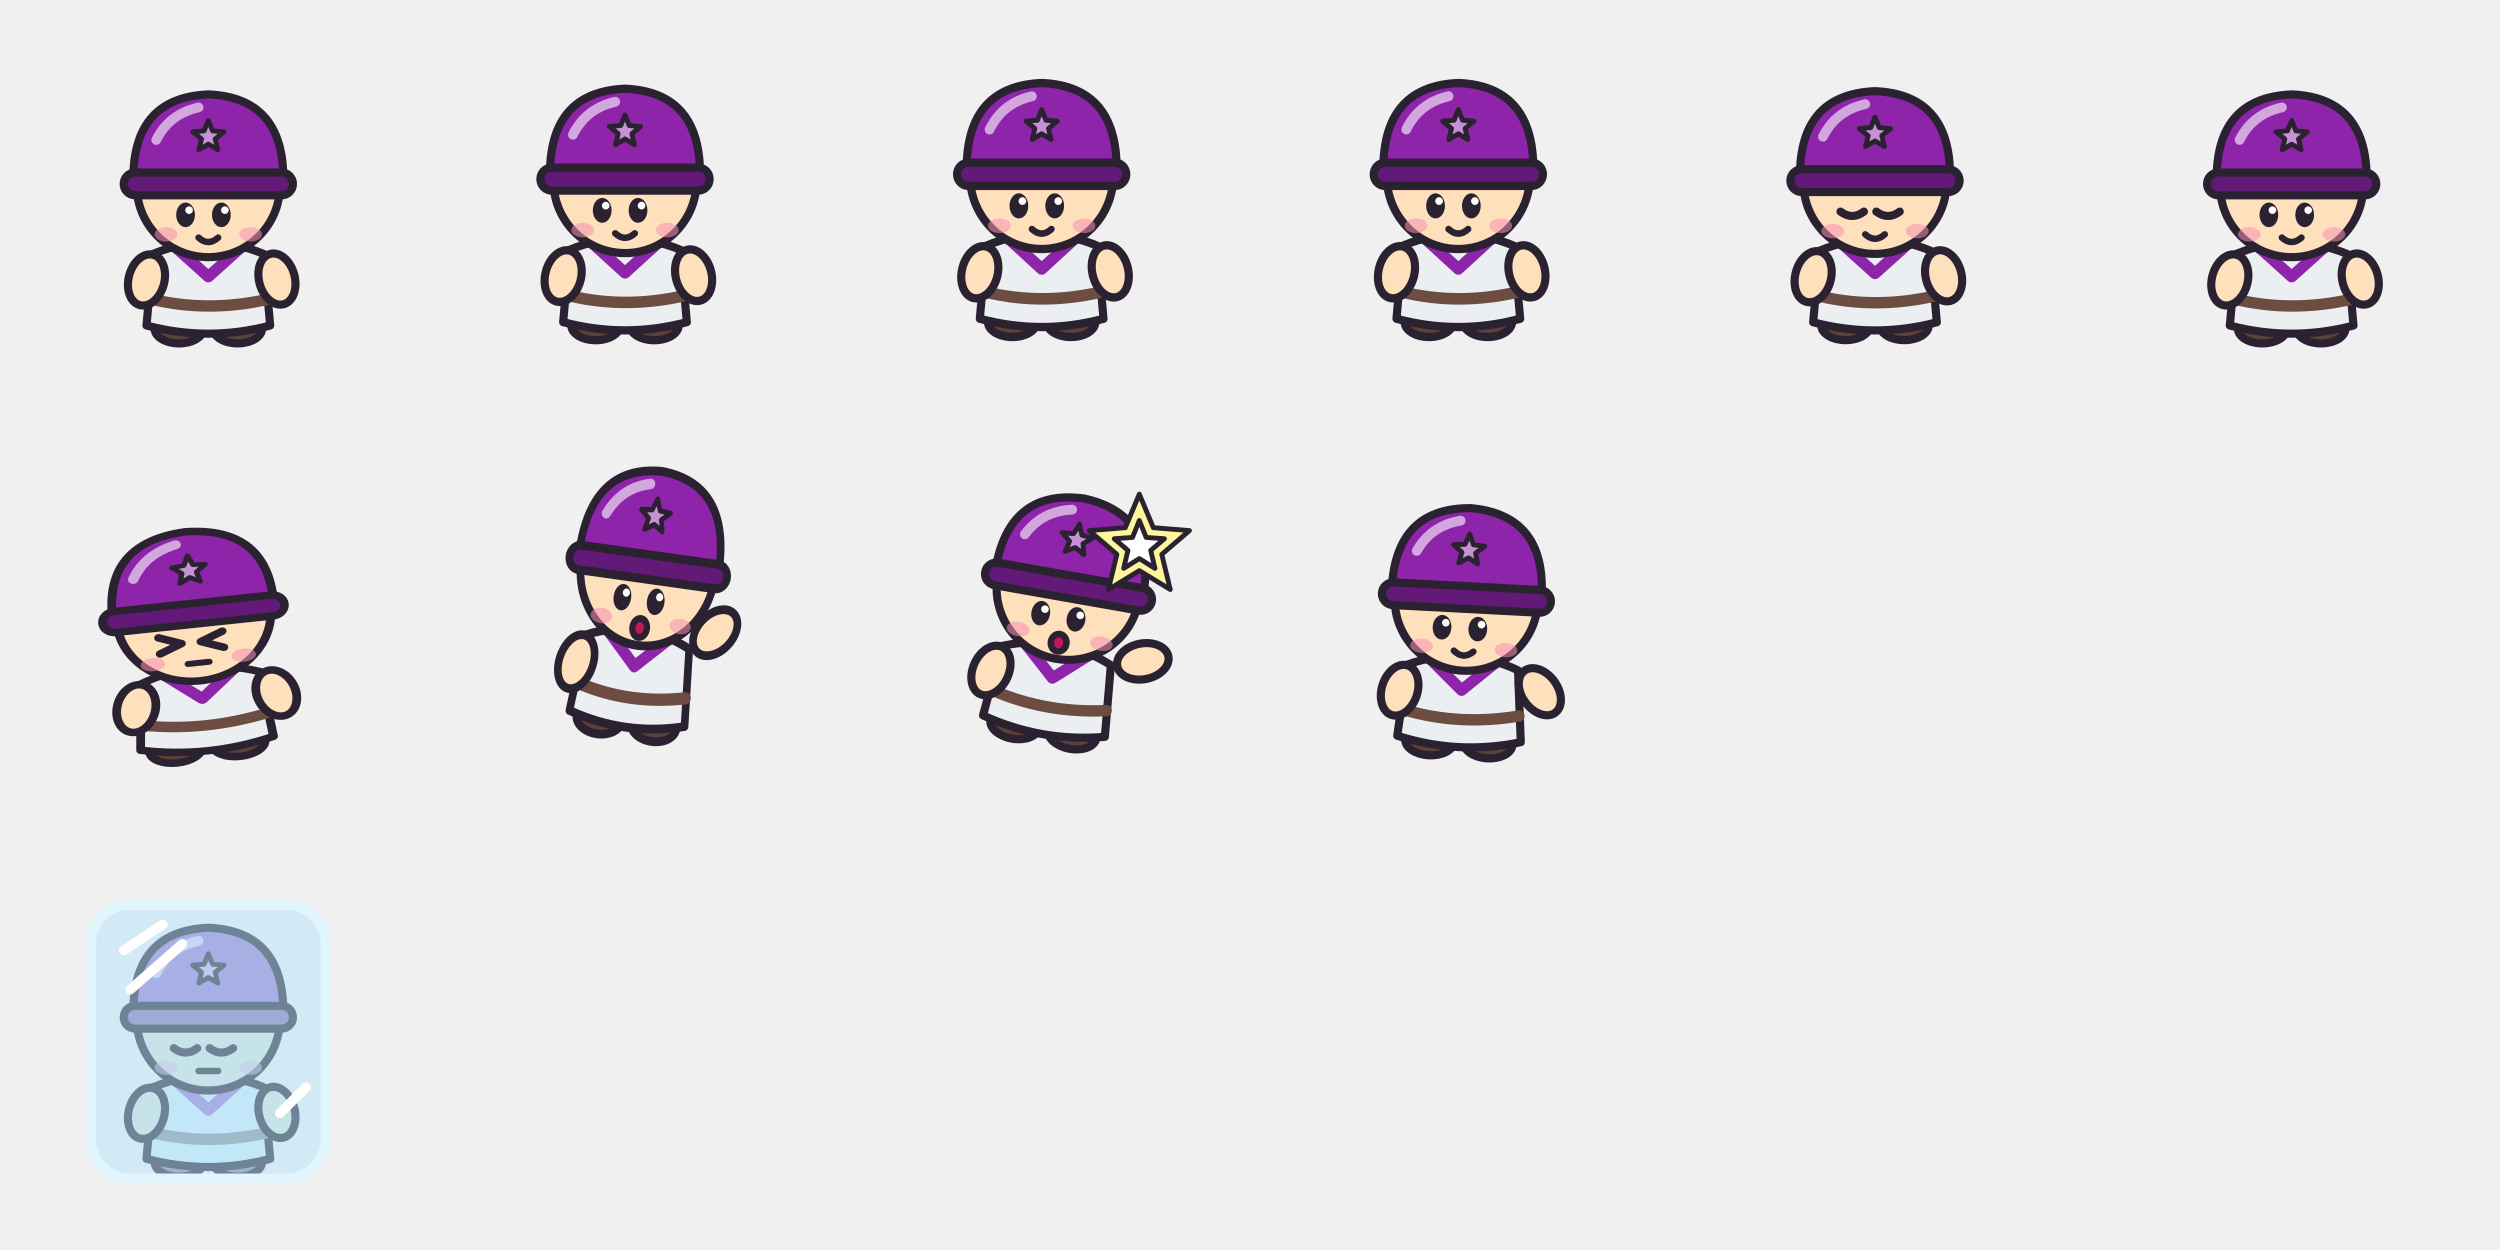
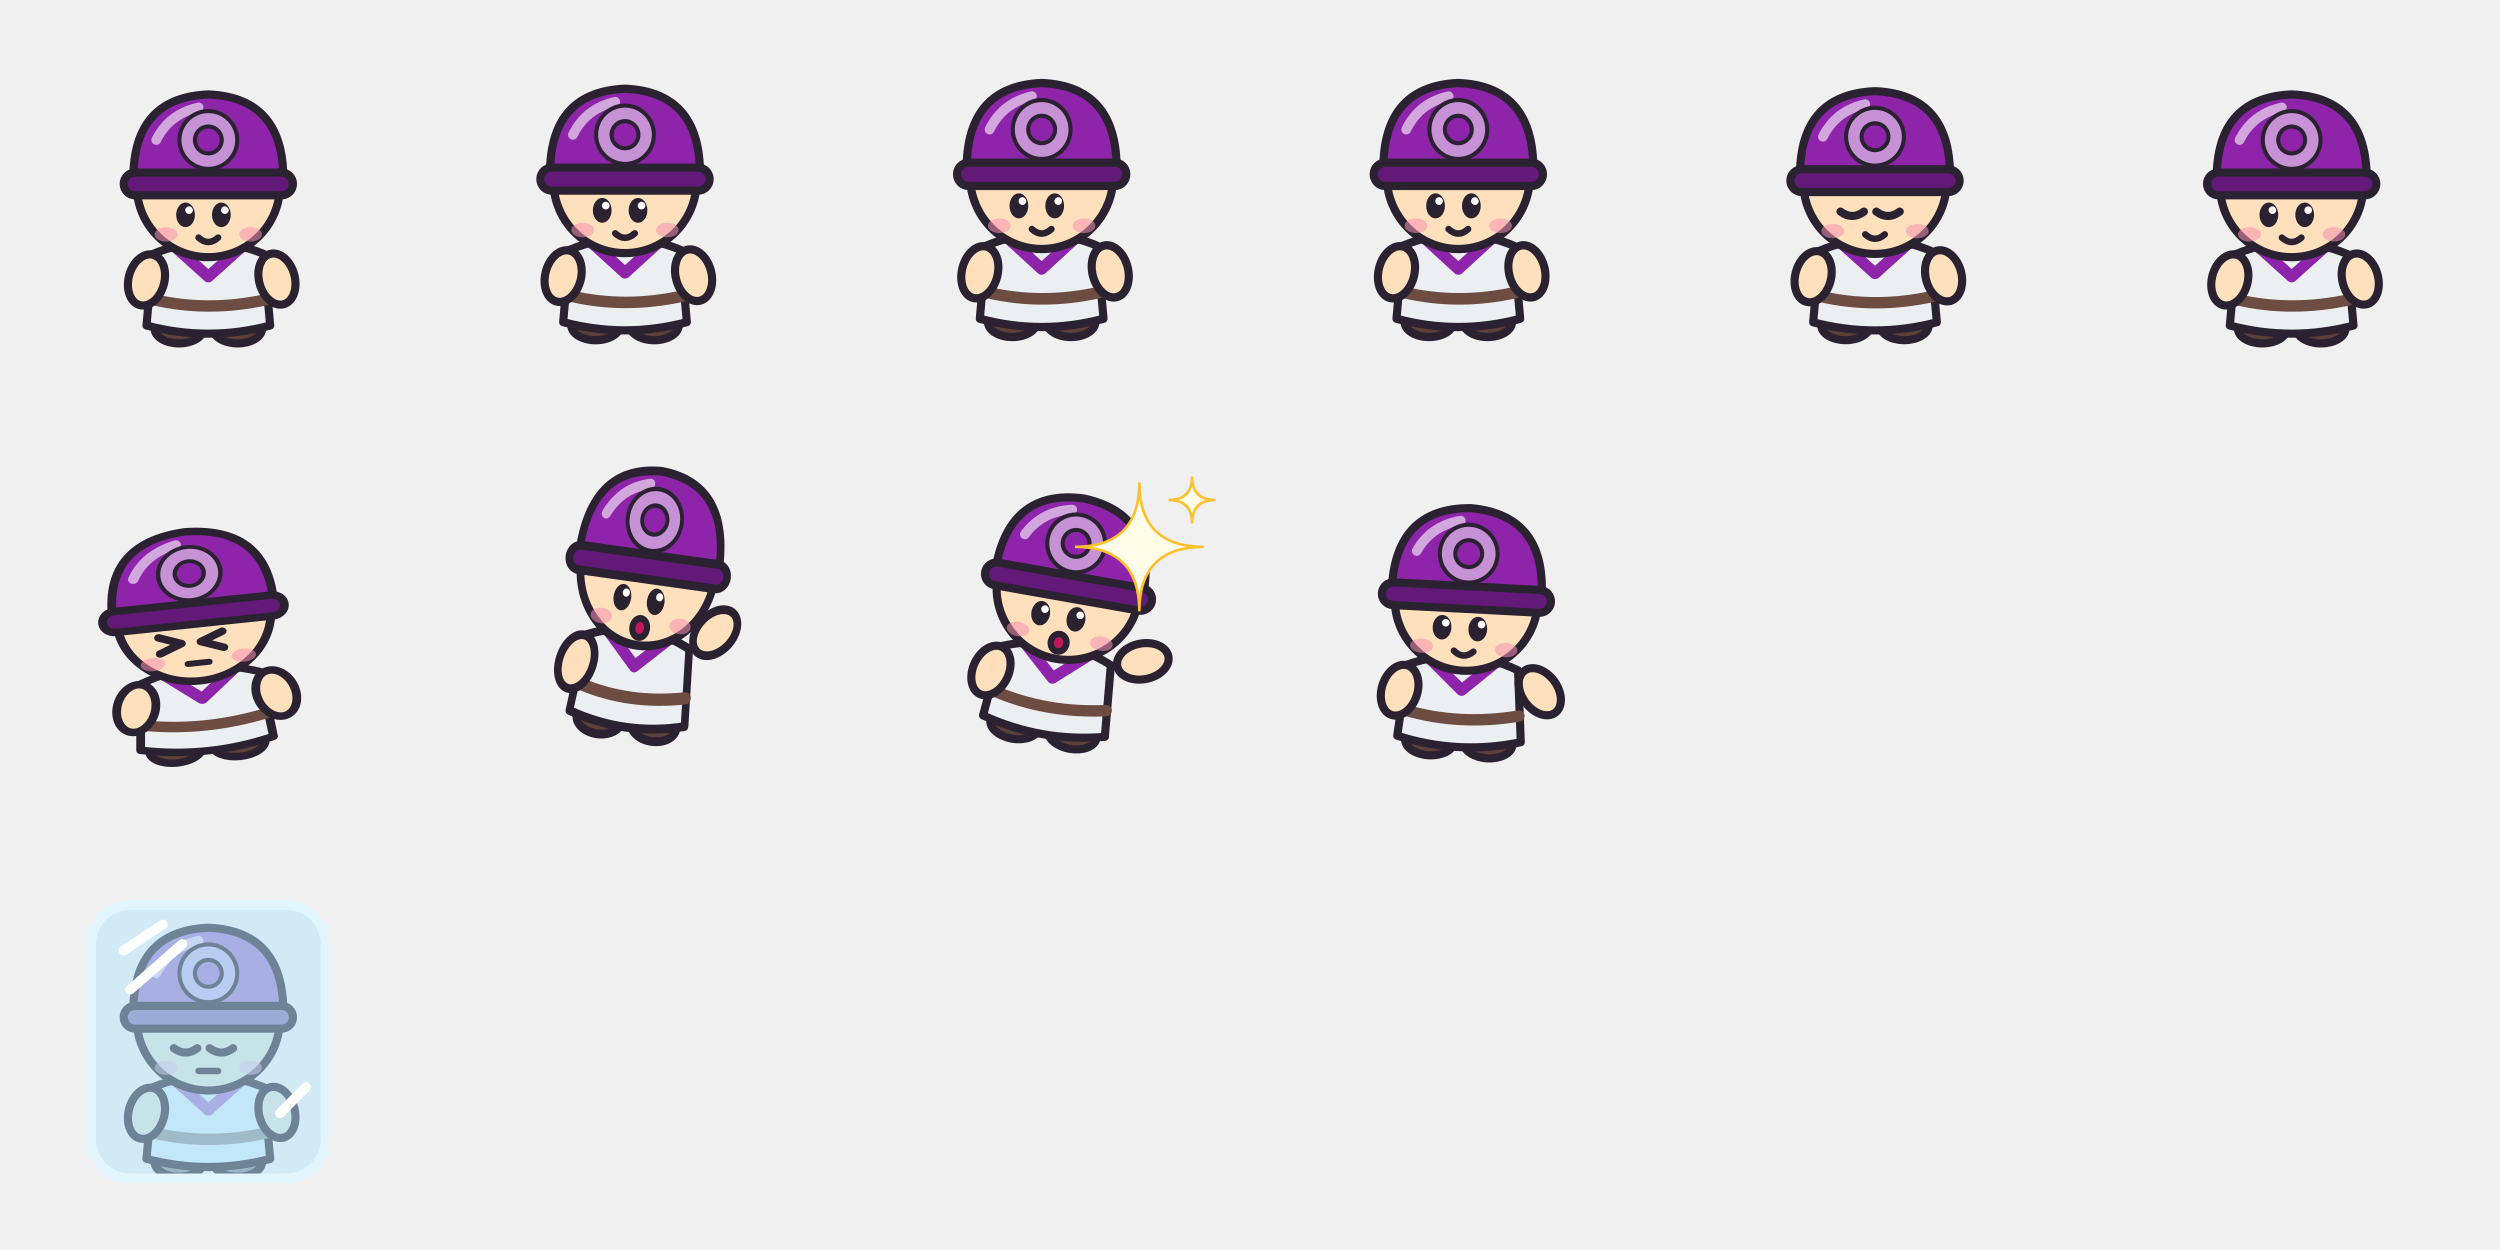
<svg xmlns="http://www.w3.org/2000/svg" width="768" height="384" viewBox="0 0 768 384">
  <g transform="translate(16 16)">
    <g transform="translate(48 88) rotate(0) scale(1 1) translate(-48 -88)">
      <ellipse cx="39" cy="85" rx="7.5" ry="4.5" fill="#5d4037" stroke="#2a2230" stroke-width="2.5" />
      <ellipse cx="57" cy="85" rx="7.5" ry="4.5" fill="#5d4037" stroke="#2a2230" stroke-width="2.5" />
      <path d="M31,62 Q48,55 65,62 L67,84 Q48,89 29,84 Z" fill="#eceff1" stroke="#2a2230" stroke-width="2.5" stroke-linejoin="round" stroke-linecap="round" />
      <path d="M31,76 Q48,80 66,76" fill="none" stroke="#6d4c41" stroke-width="3.5" stroke-linejoin="round" stroke-linecap="round" />
      <path d="M38,60 L48,69 L58,60" fill="none" stroke="#8e24aa" stroke-width="3.5" stroke-linejoin="round" stroke-linecap="round" />
      <ellipse cx="29" cy="70" rx="5.5" ry="8" fill="#ffe0bd" stroke="#2a2230" stroke-width="2.5" transform="rotate(15 29 70)" />
      <ellipse cx="67" cy="70" rx="5.5" ry="8" fill="#ffe0bd" stroke="#2a2230" stroke-width="2.5" transform="rotate(-15 67 62)" />
      <circle cx="48" cy="41" r="22" fill="#ffe0bd" stroke="#2a2230" stroke-width="2.5" />
      <path d="M25,41 Q24,14 48,13 Q72,14 71,41 Z" fill="#8e24aa" stroke="#2a2230" stroke-width="2.5" stroke-linejoin="round" stroke-linecap="round" />
      <rect x="22" y="37" width="52" height="7" rx="3.5" fill="#631977" stroke="#2a2230" stroke-width="2.5" />
      <path d="M32,27 Q36,19 45,17" fill="none" stroke="#ffffff" stroke-width="3" stroke-linejoin="round" stroke-linecap="round" opacity="0.6" />
-       <polygon points="48.0,21.0 49.3,24.2 52.8,24.5 50.1,26.7 50.9,30.0 48.0,28.3 45.1,30.0 45.9,26.7 43.2,24.5 46.7,24.2" fill="#c792d5" stroke="#2a2230" stroke-width="1.5" stroke-linejoin="round" />
+       <circle cx="48" cy="27" r="6.5" fill="none" stroke="#2a2230" stroke-width="6" />
+       <circle cx="48" cy="27" r="6.5" fill="none" stroke="#c792d5" stroke-width="3.5" />
      <ellipse cx="41" cy="50" rx="2.88" ry="3.78" fill="#2a2230" stroke="#2a2230" stroke-width="0" />
      <circle cx="42.08" cy="48.56" r="1.17" fill="#fff" stroke="#2a2230" stroke-width="0" />
      <ellipse cx="52" cy="50" rx="2.88" ry="3.78" fill="#2a2230" stroke="#2a2230" stroke-width="0" />
      <circle cx="53.08" cy="48.56" r="1.17" fill="#fff" stroke="#2a2230" stroke-width="0" />
      <ellipse cx="35" cy="56" rx="3.5" ry="2.2" fill="#f48fb1" stroke="#2a2230" stroke-width="0" opacity="0.55" />
      <ellipse cx="61" cy="56" rx="3.5" ry="2.2" fill="#f48fb1" stroke="#2a2230" stroke-width="0" opacity="0.55" />
      <path d="M45,57 Q48,59.7 51,57" fill="none" stroke="#2a2230" stroke-width="2" stroke-linejoin="round" stroke-linecap="round" />
    </g>
  </g>
  <g transform="translate(144 16)">
    <g transform="translate(48 87) rotate(0) scale(1 1.01) translate(-48 -88)">
      <ellipse cx="39" cy="85" rx="7.5" ry="4.5" fill="#5d4037" stroke="#2a2230" stroke-width="2.5" />
      <ellipse cx="57" cy="85" rx="7.5" ry="4.5" fill="#5d4037" stroke="#2a2230" stroke-width="2.5" />
      <path d="M31,62 Q48,55 65,62 L67,84 Q48,89 29,84 Z" fill="#eceff1" stroke="#2a2230" stroke-width="2.5" stroke-linejoin="round" stroke-linecap="round" />
      <path d="M31,76 Q48,80 66,76" fill="none" stroke="#6d4c41" stroke-width="3.5" stroke-linejoin="round" stroke-linecap="round" />
      <path d="M38,60 L48,69 L58,60" fill="none" stroke="#8e24aa" stroke-width="3.5" stroke-linejoin="round" stroke-linecap="round" />
      <ellipse cx="29" cy="70" rx="5.5" ry="8" fill="#ffe0bd" stroke="#2a2230" stroke-width="2.5" transform="rotate(15 29 70)" />
      <ellipse cx="67" cy="70" rx="5.5" ry="8" fill="#ffe0bd" stroke="#2a2230" stroke-width="2.5" transform="rotate(-15 67 62)" />
      <circle cx="48" cy="41" r="22" fill="#ffe0bd" stroke="#2a2230" stroke-width="2.5" />
      <path d="M25,41 Q24,14 48,13 Q72,14 71,41 Z" fill="#8e24aa" stroke="#2a2230" stroke-width="2.5" stroke-linejoin="round" stroke-linecap="round" />
      <rect x="22" y="37" width="52" height="7" rx="3.5" fill="#631977" stroke="#2a2230" stroke-width="2.5" />
      <path d="M32,27 Q36,19 45,17" fill="none" stroke="#ffffff" stroke-width="3" stroke-linejoin="round" stroke-linecap="round" opacity="0.6" />
-       <polygon points="48.0,21.0 49.3,24.2 52.8,24.5 50.1,26.7 50.9,30.0 48.0,28.3 45.1,30.0 45.9,26.7 43.2,24.5 46.7,24.2" fill="#c792d5" stroke="#2a2230" stroke-width="1.5" stroke-linejoin="round" />
+       <circle cx="48" cy="27" r="6.5" fill="none" stroke="#2a2230" stroke-width="6" />
+       <circle cx="48" cy="27" r="6.5" fill="none" stroke="#c792d5" stroke-width="3.5" />
      <ellipse cx="41" cy="50" rx="2.88" ry="3.78" fill="#2a2230" stroke="#2a2230" stroke-width="0" />
      <circle cx="42.08" cy="48.56" r="1.17" fill="#fff" stroke="#2a2230" stroke-width="0" />
      <ellipse cx="52" cy="50" rx="2.88" ry="3.78" fill="#2a2230" stroke="#2a2230" stroke-width="0" />
      <circle cx="53.08" cy="48.56" r="1.17" fill="#fff" stroke="#2a2230" stroke-width="0" />
      <ellipse cx="35" cy="56" rx="3.5" ry="2.2" fill="#f48fb1" stroke="#2a2230" stroke-width="0" opacity="0.55" />
      <ellipse cx="61" cy="56" rx="3.5" ry="2.2" fill="#f48fb1" stroke="#2a2230" stroke-width="0" opacity="0.55" />
      <path d="M45,57 Q48,59.7 51,57" fill="none" stroke="#2a2230" stroke-width="2" stroke-linejoin="round" stroke-linecap="round" />
    </g>
  </g>
  <g transform="translate(272 16)">
    <g transform="translate(48 86) rotate(0) scale(1 1.02) translate(-48 -88)">
      <ellipse cx="39" cy="85" rx="7.5" ry="4.5" fill="#5d4037" stroke="#2a2230" stroke-width="2.5" />
      <ellipse cx="57" cy="85" rx="7.5" ry="4.5" fill="#5d4037" stroke="#2a2230" stroke-width="2.5" />
      <path d="M31,62 Q48,55 65,62 L67,84 Q48,89 29,84 Z" fill="#eceff1" stroke="#2a2230" stroke-width="2.5" stroke-linejoin="round" stroke-linecap="round" />
      <path d="M31,76 Q48,80 66,76" fill="none" stroke="#6d4c41" stroke-width="3.5" stroke-linejoin="round" stroke-linecap="round" />
      <path d="M38,60 L48,69 L58,60" fill="none" stroke="#8e24aa" stroke-width="3.5" stroke-linejoin="round" stroke-linecap="round" />
      <ellipse cx="29" cy="70" rx="5.5" ry="8" fill="#ffe0bd" stroke="#2a2230" stroke-width="2.5" transform="rotate(15 29 70)" />
      <ellipse cx="67" cy="70" rx="5.5" ry="8" fill="#ffe0bd" stroke="#2a2230" stroke-width="2.5" transform="rotate(-15 67 62)" />
      <circle cx="48" cy="41" r="22" fill="#ffe0bd" stroke="#2a2230" stroke-width="2.5" />
      <path d="M25,41 Q24,14 48,13 Q72,14 71,41 Z" fill="#8e24aa" stroke="#2a2230" stroke-width="2.5" stroke-linejoin="round" stroke-linecap="round" />
      <rect x="22" y="37" width="52" height="7" rx="3.5" fill="#631977" stroke="#2a2230" stroke-width="2.5" />
      <path d="M32,27 Q36,19 45,17" fill="none" stroke="#ffffff" stroke-width="3" stroke-linejoin="round" stroke-linecap="round" opacity="0.6" />
-       <polygon points="48.0,21.0 49.3,24.2 52.8,24.5 50.1,26.7 50.9,30.0 48.0,28.3 45.1,30.0 45.9,26.7 43.2,24.5 46.7,24.2" fill="#c792d5" stroke="#2a2230" stroke-width="1.5" stroke-linejoin="round" />
+       <circle cx="48" cy="27" r="6.5" fill="none" stroke="#2a2230" stroke-width="6" />
+       <circle cx="48" cy="27" r="6.5" fill="none" stroke="#c792d5" stroke-width="3.5" />
      <ellipse cx="41" cy="50" rx="2.88" ry="3.78" fill="#2a2230" stroke="#2a2230" stroke-width="0" />
      <circle cx="42.08" cy="48.56" r="1.17" fill="#fff" stroke="#2a2230" stroke-width="0" />
      <ellipse cx="52" cy="50" rx="2.88" ry="3.78" fill="#2a2230" stroke="#2a2230" stroke-width="0" />
      <circle cx="53.08" cy="48.56" r="1.17" fill="#fff" stroke="#2a2230" stroke-width="0" />
      <ellipse cx="35" cy="56" rx="3.5" ry="2.2" fill="#f48fb1" stroke="#2a2230" stroke-width="0" opacity="0.55" />
      <ellipse cx="61" cy="56" rx="3.5" ry="2.2" fill="#f48fb1" stroke="#2a2230" stroke-width="0" opacity="0.55" />
      <path d="M45,57 Q48,59.7 51,57" fill="none" stroke="#2a2230" stroke-width="2" stroke-linejoin="round" stroke-linecap="round" />
    </g>
  </g>
  <g transform="translate(400 16)">
    <g transform="translate(48 86) rotate(0) scale(1 1.02) translate(-48 -88)">
      <ellipse cx="39" cy="85" rx="7.5" ry="4.5" fill="#5d4037" stroke="#2a2230" stroke-width="2.5" />
      <ellipse cx="57" cy="85" rx="7.5" ry="4.5" fill="#5d4037" stroke="#2a2230" stroke-width="2.5" />
      <path d="M31,62 Q48,55 65,62 L67,84 Q48,89 29,84 Z" fill="#eceff1" stroke="#2a2230" stroke-width="2.5" stroke-linejoin="round" stroke-linecap="round" />
      <path d="M31,76 Q48,80 66,76" fill="none" stroke="#6d4c41" stroke-width="3.5" stroke-linejoin="round" stroke-linecap="round" />
      <path d="M38,60 L48,69 L58,60" fill="none" stroke="#8e24aa" stroke-width="3.5" stroke-linejoin="round" stroke-linecap="round" />
      <ellipse cx="29" cy="70" rx="5.5" ry="8" fill="#ffe0bd" stroke="#2a2230" stroke-width="2.5" transform="rotate(15 29 70)" />
      <ellipse cx="67" cy="70" rx="5.5" ry="8" fill="#ffe0bd" stroke="#2a2230" stroke-width="2.5" transform="rotate(-15 67 62)" />
      <circle cx="48" cy="41" r="22" fill="#ffe0bd" stroke="#2a2230" stroke-width="2.5" />
      <path d="M25,41 Q24,14 48,13 Q72,14 71,41 Z" fill="#8e24aa" stroke="#2a2230" stroke-width="2.5" stroke-linejoin="round" stroke-linecap="round" />
      <rect x="22" y="37" width="52" height="7" rx="3.5" fill="#631977" stroke="#2a2230" stroke-width="2.5" />
      <path d="M32,27 Q36,19 45,17" fill="none" stroke="#ffffff" stroke-width="3" stroke-linejoin="round" stroke-linecap="round" opacity="0.6" />
-       <polygon points="48.0,21.0 49.3,24.2 52.8,24.5 50.1,26.7 50.9,30.0 48.0,28.3 45.1,30.0 45.9,26.7 43.2,24.5 46.7,24.2" fill="#c792d5" stroke="#2a2230" stroke-width="1.5" stroke-linejoin="round" />
+       <circle cx="48" cy="27" r="6.5" fill="none" stroke="#2a2230" stroke-width="6" />
+       <circle cx="48" cy="27" r="6.5" fill="none" stroke="#c792d5" stroke-width="3.5" />
      <ellipse cx="41" cy="50" rx="2.88" ry="3.78" fill="#2a2230" stroke="#2a2230" stroke-width="0" />
      <circle cx="42.08" cy="48.56" r="1.17" fill="#fff" stroke="#2a2230" stroke-width="0" />
      <ellipse cx="52" cy="50" rx="2.88" ry="3.78" fill="#2a2230" stroke="#2a2230" stroke-width="0" />
      <circle cx="53.08" cy="48.56" r="1.17" fill="#fff" stroke="#2a2230" stroke-width="0" />
      <ellipse cx="35" cy="56" rx="3.5" ry="2.2" fill="#f48fb1" stroke="#2a2230" stroke-width="0" opacity="0.55" />
      <ellipse cx="61" cy="56" rx="3.5" ry="2.2" fill="#f48fb1" stroke="#2a2230" stroke-width="0" opacity="0.55" />
      <path d="M45,57 Q48,59.7 51,57" fill="none" stroke="#2a2230" stroke-width="2" stroke-linejoin="round" stroke-linecap="round" />
    </g>
  </g>
  <g transform="translate(528 16)">
    <g transform="translate(48 87) rotate(0) scale(1 1) translate(-48 -88)">
      <ellipse cx="39" cy="85" rx="7.5" ry="4.5" fill="#5d4037" stroke="#2a2230" stroke-width="2.5" />
      <ellipse cx="57" cy="85" rx="7.5" ry="4.5" fill="#5d4037" stroke="#2a2230" stroke-width="2.5" />
      <path d="M31,62 Q48,55 65,62 L67,84 Q48,89 29,84 Z" fill="#eceff1" stroke="#2a2230" stroke-width="2.5" stroke-linejoin="round" stroke-linecap="round" />
      <path d="M31,76 Q48,80 66,76" fill="none" stroke="#6d4c41" stroke-width="3.5" stroke-linejoin="round" stroke-linecap="round" />
      <path d="M38,60 L48,69 L58,60" fill="none" stroke="#8e24aa" stroke-width="3.5" stroke-linejoin="round" stroke-linecap="round" />
      <ellipse cx="29" cy="70" rx="5.5" ry="8" fill="#ffe0bd" stroke="#2a2230" stroke-width="2.5" transform="rotate(15 29 70)" />
      <ellipse cx="67" cy="70" rx="5.5" ry="8" fill="#ffe0bd" stroke="#2a2230" stroke-width="2.5" transform="rotate(-15 67 62)" />
      <circle cx="48" cy="41" r="22" fill="#ffe0bd" stroke="#2a2230" stroke-width="2.5" />
      <path d="M25,41 Q24,14 48,13 Q72,14 71,41 Z" fill="#8e24aa" stroke="#2a2230" stroke-width="2.5" stroke-linejoin="round" stroke-linecap="round" />
      <rect x="22" y="37" width="52" height="7" rx="3.5" fill="#631977" stroke="#2a2230" stroke-width="2.5" />
      <path d="M32,27 Q36,19 45,17" fill="none" stroke="#ffffff" stroke-width="3" stroke-linejoin="round" stroke-linecap="round" opacity="0.6" />
-       <polygon points="48.0,21.0 49.3,24.2 52.8,24.5 50.1,26.7 50.9,30.0 48.0,28.3 45.1,30.0 45.9,26.7 43.2,24.5 46.7,24.2" fill="#c792d5" stroke="#2a2230" stroke-width="1.5" stroke-linejoin="round" />
+       <circle cx="48" cy="27" r="6.5" fill="none" stroke="#2a2230" stroke-width="6" />
+       <circle cx="48" cy="27" r="6.5" fill="none" stroke="#c792d5" stroke-width="3.5" />
      <path d="M37.4,50 Q41,52.7 44.6,50" fill="none" stroke="#2a2230" stroke-width="2.5" stroke-linejoin="round" stroke-linecap="round" />
      <path d="M48.4,50 Q52,52.7 55.6,50" fill="none" stroke="#2a2230" stroke-width="2.5" stroke-linejoin="round" stroke-linecap="round" />
      <ellipse cx="35" cy="56" rx="3.5" ry="2.2" fill="#f48fb1" stroke="#2a2230" stroke-width="0" opacity="0.55" />
      <ellipse cx="61" cy="56" rx="3.5" ry="2.2" fill="#f48fb1" stroke="#2a2230" stroke-width="0" opacity="0.55" />
      <path d="M45,57 Q48,59.7 51,57" fill="none" stroke="#2a2230" stroke-width="2" stroke-linejoin="round" stroke-linecap="round" />
    </g>
  </g>
  <g transform="translate(656 16)">
    <g transform="translate(48 88) rotate(0) scale(1 1) translate(-48 -88)">
      <ellipse cx="39" cy="85" rx="7.5" ry="4.5" fill="#5d4037" stroke="#2a2230" stroke-width="2.5" />
      <ellipse cx="57" cy="85" rx="7.5" ry="4.5" fill="#5d4037" stroke="#2a2230" stroke-width="2.5" />
      <path d="M31,62 Q48,55 65,62 L67,84 Q48,89 29,84 Z" fill="#eceff1" stroke="#2a2230" stroke-width="2.5" stroke-linejoin="round" stroke-linecap="round" />
      <path d="M31,76 Q48,80 66,76" fill="none" stroke="#6d4c41" stroke-width="3.5" stroke-linejoin="round" stroke-linecap="round" />
      <path d="M38,60 L48,69 L58,60" fill="none" stroke="#8e24aa" stroke-width="3.5" stroke-linejoin="round" stroke-linecap="round" />
      <ellipse cx="29" cy="70" rx="5.5" ry="8" fill="#ffe0bd" stroke="#2a2230" stroke-width="2.5" transform="rotate(15 29 70)" />
      <ellipse cx="67" cy="70" rx="5.5" ry="8" fill="#ffe0bd" stroke="#2a2230" stroke-width="2.5" transform="rotate(-15 67 62)" />
      <circle cx="48" cy="41" r="22" fill="#ffe0bd" stroke="#2a2230" stroke-width="2.5" />
      <path d="M25,41 Q24,14 48,13 Q72,14 71,41 Z" fill="#8e24aa" stroke="#2a2230" stroke-width="2.5" stroke-linejoin="round" stroke-linecap="round" />
      <rect x="22" y="37" width="52" height="7" rx="3.5" fill="#631977" stroke="#2a2230" stroke-width="2.5" />
      <path d="M32,27 Q36,19 45,17" fill="none" stroke="#ffffff" stroke-width="3" stroke-linejoin="round" stroke-linecap="round" opacity="0.6" />
-       <polygon points="48.0,21.0 49.3,24.2 52.8,24.5 50.1,26.7 50.9,30.0 48.0,28.3 45.1,30.0 45.9,26.7 43.2,24.5 46.7,24.2" fill="#c792d5" stroke="#2a2230" stroke-width="1.5" stroke-linejoin="round" />
+       <circle cx="48" cy="27" r="6.5" fill="none" stroke="#2a2230" stroke-width="6" />
+       <circle cx="48" cy="27" r="6.5" fill="none" stroke="#c792d5" stroke-width="3.5" />
      <ellipse cx="41" cy="50" rx="2.88" ry="3.78" fill="#2a2230" stroke="#2a2230" stroke-width="0" />
      <circle cx="42.08" cy="48.56" r="1.17" fill="#fff" stroke="#2a2230" stroke-width="0" />
      <ellipse cx="52" cy="50" rx="2.88" ry="3.78" fill="#2a2230" stroke="#2a2230" stroke-width="0" />
      <circle cx="53.08" cy="48.56" r="1.17" fill="#fff" stroke="#2a2230" stroke-width="0" />
      <ellipse cx="35" cy="56" rx="3.5" ry="2.2" fill="#f48fb1" stroke="#2a2230" stroke-width="0" opacity="0.55" />
      <ellipse cx="61" cy="56" rx="3.5" ry="2.2" fill="#f48fb1" stroke="#2a2230" stroke-width="0" opacity="0.55" />
      <path d="M45,57 Q48,59.7 51,57" fill="none" stroke="#2a2230" stroke-width="2" stroke-linejoin="round" stroke-linecap="round" />
    </g>
  </g>
  <g transform="translate(16 144)">
    <g transform="translate(48 88) rotate(-6) scale(1.08 0.92) translate(-48 -88)">
      <ellipse cx="39" cy="85" rx="7.5" ry="4.5" fill="#5d4037" stroke="#2a2230" stroke-width="2.5" />
      <ellipse cx="57" cy="85" rx="7.5" ry="4.5" fill="#5d4037" stroke="#2a2230" stroke-width="2.5" />
      <path d="M31,62 Q48,55 65,62 L67,84 Q48,89 29,84 Z" fill="#eceff1" stroke="#2a2230" stroke-width="2.5" stroke-linejoin="round" stroke-linecap="round" />
      <path d="M31,76 Q48,80 66,76" fill="none" stroke="#6d4c41" stroke-width="3.5" stroke-linejoin="round" stroke-linecap="round" />
      <path d="M38,60 L48,69 L58,60" fill="none" stroke="#8e24aa" stroke-width="3.5" stroke-linejoin="round" stroke-linecap="round" />
      <ellipse cx="29" cy="70" rx="5.5" ry="8" fill="#ffe0bd" stroke="#2a2230" stroke-width="2.5" transform="rotate(15 29 70)" />
      <ellipse cx="67" cy="70" rx="5.5" ry="8" fill="#ffe0bd" stroke="#2a2230" stroke-width="2.5" transform="rotate(-15 67 62)" />
      <circle cx="48" cy="41" r="22" fill="#ffe0bd" stroke="#2a2230" stroke-width="2.5" />
      <path d="M25,41 Q24,14 48,13 Q72,14 71,41 Z" fill="#8e24aa" stroke="#2a2230" stroke-width="2.5" stroke-linejoin="round" stroke-linecap="round" />
      <rect x="22" y="37" width="52" height="7" rx="3.5" fill="#631977" stroke="#2a2230" stroke-width="2.5" />
      <path d="M32,27 Q36,19 45,17" fill="none" stroke="#ffffff" stroke-width="3" stroke-linejoin="round" stroke-linecap="round" opacity="0.6" />
-       <polygon points="48.0,21.0 49.3,24.2 52.8,24.5 50.1,26.7 50.9,30.0 48.0,28.3 45.1,30.0 45.9,26.7 43.2,24.5 46.7,24.2" fill="#c792d5" stroke="#2a2230" stroke-width="1.5" stroke-linejoin="round" />
+       <circle cx="48" cy="27" r="6.5" fill="none" stroke="#2a2230" stroke-width="6" />
+       <circle cx="48" cy="27" r="6.5" fill="none" stroke="#c792d5" stroke-width="3.5" />
      <path d="M37.4,47.3 L43.7,50 L37.4,52.7" fill="none" stroke="#2a2230" stroke-width="2.5" stroke-linejoin="round" stroke-linecap="round" />
      <path d="M55.6,47.3 L49.3,50 L55.6,52.7" fill="none" stroke="#2a2230" stroke-width="2.5" stroke-linejoin="round" stroke-linecap="round" />
      <ellipse cx="35" cy="56" rx="3.5" ry="2.2" fill="#f48fb1" stroke="#2a2230" stroke-width="0" opacity="0.55" />
      <ellipse cx="61" cy="56" rx="3.5" ry="2.2" fill="#f48fb1" stroke="#2a2230" stroke-width="0" opacity="0.55" />
      <path d="M45,57 L51,57" fill="none" stroke="#2a2230" stroke-width="2" stroke-linejoin="round" stroke-linecap="round" />
    </g>
  </g>
  <g transform="translate(144 144)">
    <g transform="translate(48 81) rotate(8) scale(0.94 1.08) translate(-48 -88)">
      <ellipse cx="39" cy="85" rx="7.5" ry="4.5" fill="#5d4037" stroke="#2a2230" stroke-width="2.5" />
      <ellipse cx="57" cy="85" rx="7.5" ry="4.5" fill="#5d4037" stroke="#2a2230" stroke-width="2.5" />
      <path d="M31,62 Q48,55 65,62 L67,84 Q48,89 29,84 Z" fill="#eceff1" stroke="#2a2230" stroke-width="2.5" stroke-linejoin="round" stroke-linecap="round" />
      <path d="M31,76 Q48,80 66,76" fill="none" stroke="#6d4c41" stroke-width="3.5" stroke-linejoin="round" stroke-linecap="round" />
      <path d="M38,60 L48,69 L58,60" fill="none" stroke="#8e24aa" stroke-width="3.5" stroke-linejoin="round" stroke-linecap="round" />
      <ellipse cx="29" cy="70" rx="5.5" ry="8" fill="#ffe0bd" stroke="#2a2230" stroke-width="2.5" transform="rotate(15 29 70)" />
      <ellipse cx="67" cy="70" rx="5.5" ry="8" fill="#ffe0bd" stroke="#2a2230" stroke-width="2.5" transform="rotate(-135 67 62)" />
      <circle cx="48" cy="41" r="22" fill="#ffe0bd" stroke="#2a2230" stroke-width="2.5" />
      <path d="M25,41 Q24,14 48,13 Q72,14 71,41 Z" fill="#8e24aa" stroke="#2a2230" stroke-width="2.5" stroke-linejoin="round" stroke-linecap="round" />
      <rect x="22" y="37" width="52" height="7" rx="3.5" fill="#631977" stroke="#2a2230" stroke-width="2.5" />
      <path d="M32,27 Q36,19 45,17" fill="none" stroke="#ffffff" stroke-width="3" stroke-linejoin="round" stroke-linecap="round" opacity="0.6" />
-       <polygon points="48.0,21.0 49.3,24.2 52.8,24.5 50.1,26.7 50.9,30.0 48.0,28.3 45.1,30.0 45.9,26.7 43.2,24.5 46.7,24.2" fill="#c792d5" stroke="#2a2230" stroke-width="1.5" stroke-linejoin="round" />
+       <circle cx="48" cy="27" r="6.5" fill="none" stroke="#2a2230" stroke-width="6" />
+       <circle cx="48" cy="27" r="6.5" fill="none" stroke="#c792d5" stroke-width="3.5" />
      <ellipse cx="41" cy="50" rx="2.88" ry="3.78" fill="#2a2230" stroke="#2a2230" stroke-width="0" />
      <circle cx="42.08" cy="48.56" r="1.17" fill="#fff" stroke="#2a2230" stroke-width="0" />
      <ellipse cx="52" cy="50" rx="2.88" ry="3.78" fill="#2a2230" stroke="#2a2230" stroke-width="0" />
      <circle cx="53.08" cy="48.56" r="1.17" fill="#fff" stroke="#2a2230" stroke-width="0" />
      <ellipse cx="35" cy="56" rx="3.5" ry="2.2" fill="#f48fb1" stroke="#2a2230" stroke-width="0" opacity="0.55" />
      <ellipse cx="61" cy="56" rx="3.5" ry="2.2" fill="#f48fb1" stroke="#2a2230" stroke-width="0" opacity="0.55" />
      <ellipse cx="48" cy="58" rx="2.4" ry="2.7" fill="#c2185b" stroke="#2a2230" stroke-width="2" />
    </g>
  </g>
  <g transform="translate(272 144)">
    <g transform="translate(48 83) rotate(10) scale(1 1) translate(-48 -88)">
      <ellipse cx="39" cy="85" rx="7.5" ry="4.5" fill="#5d4037" stroke="#2a2230" stroke-width="2.5" />
      <ellipse cx="57" cy="85" rx="7.5" ry="4.5" fill="#5d4037" stroke="#2a2230" stroke-width="2.5" />
      <path d="M31,62 Q48,55 65,62 L67,84 Q48,89 29,84 Z" fill="#eceff1" stroke="#2a2230" stroke-width="2.5" stroke-linejoin="round" stroke-linecap="round" />
      <path d="M31,76 Q48,80 66,76" fill="none" stroke="#6d4c41" stroke-width="3.5" stroke-linejoin="round" stroke-linecap="round" />
      <path d="M38,60 L48,69 L58,60" fill="none" stroke="#8e24aa" stroke-width="3.5" stroke-linejoin="round" stroke-linecap="round" />
      <ellipse cx="29" cy="70" rx="5.5" ry="8" fill="#ffe0bd" stroke="#2a2230" stroke-width="2.5" transform="rotate(15 29 70)" />
      <ellipse cx="67" cy="70" rx="5.5" ry="8" fill="#ffe0bd" stroke="#2a2230" stroke-width="2.5" transform="rotate(-111 67 62)" />
      <circle cx="48" cy="41" r="22" fill="#ffe0bd" stroke="#2a2230" stroke-width="2.5" />
      <path d="M25,41 Q24,14 48,13 Q72,14 71,41 Z" fill="#8e24aa" stroke="#2a2230" stroke-width="2.5" stroke-linejoin="round" stroke-linecap="round" />
      <rect x="22" y="37" width="52" height="7" rx="3.5" fill="#631977" stroke="#2a2230" stroke-width="2.5" />
      <path d="M32,27 Q36,19 45,17" fill="none" stroke="#ffffff" stroke-width="3" stroke-linejoin="round" stroke-linecap="round" opacity="0.6" />
-       <polygon points="48.0,21.0 49.3,24.2 52.8,24.5 50.1,26.7 50.9,30.0 48.0,28.3 45.1,30.0 45.9,26.7 43.2,24.5 46.7,24.2" fill="#c792d5" stroke="#2a2230" stroke-width="1.5" stroke-linejoin="round" />
+       <circle cx="48" cy="27" r="6.5" fill="none" stroke="#2a2230" stroke-width="6" />
+       <circle cx="48" cy="27" r="6.5" fill="none" stroke="#c792d5" stroke-width="3.5" />
      <ellipse cx="41" cy="50" rx="2.88" ry="3.78" fill="#2a2230" stroke="#2a2230" stroke-width="0" />
      <circle cx="42.08" cy="48.56" r="1.17" fill="#fff" stroke="#2a2230" stroke-width="0" />
      <ellipse cx="52" cy="50" rx="2.88" ry="3.78" fill="#2a2230" stroke="#2a2230" stroke-width="0" />
      <circle cx="53.08" cy="48.56" r="1.17" fill="#fff" stroke="#2a2230" stroke-width="0" />
      <ellipse cx="35" cy="56" rx="3.5" ry="2.2" fill="#f48fb1" stroke="#2a2230" stroke-width="0" opacity="0.55" />
      <ellipse cx="61" cy="56" rx="3.5" ry="2.2" fill="#f48fb1" stroke="#2a2230" stroke-width="0" opacity="0.55" />
      <ellipse cx="48" cy="58" rx="2.4" ry="2.7" fill="#c2185b" stroke="#2a2230" stroke-width="2" />
    </g>
-     <polygon points="78.0,7.8 82.3,18.1 93.4,19.0 84.9,26.3 87.5,37.1 78.0,31.3 68.5,37.1 71.1,26.3 62.6,19.0 73.7,18.1" fill="#fff59d" stroke="#2a2230" stroke-width="1.5" stroke-linejoin="round" />
-     <polygon points="78.0,15.9 80.1,21.1 85.7,21.5 81.5,25.1 82.8,30.6 78.0,27.6 73.2,30.6 74.5,25.1 70.3,21.5 75.9,21.1" fill="#ffffff" stroke="#2a2230" stroke-width="1.5" stroke-linejoin="round" />
+     <path d="M78,4.2 Q78,24 97.8,24 Q78,24 78,43.8 Q78,24 58.2,24 Q78,24 78,4.2 Z" fill="#fffde7" stroke="#fbc02d" stroke-width="0.8" />
+     <path d="M94.2,2.4 Q94.2,9.6 101.4,9.6 Q94.2,9.6 94.2,16.8 Q94.2,9.6 87,9.6 Q94.2,9.6 94.2,2.4 Z" fill="#fffde7" stroke="#fbc02d" stroke-width="0.8" />
  </g>
  <g transform="translate(400 144)">
    <g transform="translate(48 87) rotate(3) scale(1 1) translate(-48 -88)">
      <ellipse cx="39" cy="85" rx="7.5" ry="4.5" fill="#5d4037" stroke="#2a2230" stroke-width="2.5" />
      <ellipse cx="57" cy="85" rx="7.5" ry="4.5" fill="#5d4037" stroke="#2a2230" stroke-width="2.5" />
      <path d="M31,62 Q48,55 65,62 L67,84 Q48,89 29,84 Z" fill="#eceff1" stroke="#2a2230" stroke-width="2.5" stroke-linejoin="round" stroke-linecap="round" />
      <path d="M31,76 Q48,80 66,76" fill="none" stroke="#6d4c41" stroke-width="3.5" stroke-linejoin="round" stroke-linecap="round" />
      <path d="M38,60 L48,69 L58,60" fill="none" stroke="#8e24aa" stroke-width="3.5" stroke-linejoin="round" stroke-linecap="round" />
      <ellipse cx="29" cy="70" rx="5.5" ry="8" fill="#ffe0bd" stroke="#2a2230" stroke-width="2.5" transform="rotate(15 29 70)" />
      <ellipse cx="67" cy="70" rx="5.5" ry="8" fill="#ffe0bd" stroke="#2a2230" stroke-width="2.5" transform="rotate(-39 67 62)" />
      <circle cx="48" cy="41" r="22" fill="#ffe0bd" stroke="#2a2230" stroke-width="2.5" />
      <path d="M25,41 Q24,14 48,13 Q72,14 71,41 Z" fill="#8e24aa" stroke="#2a2230" stroke-width="2.5" stroke-linejoin="round" stroke-linecap="round" />
      <rect x="22" y="37" width="52" height="7" rx="3.5" fill="#631977" stroke="#2a2230" stroke-width="2.5" />
      <path d="M32,27 Q36,19 45,17" fill="none" stroke="#ffffff" stroke-width="3" stroke-linejoin="round" stroke-linecap="round" opacity="0.6" />
-       <polygon points="48.0,21.0 49.3,24.2 52.8,24.5 50.1,26.7 50.9,30.0 48.0,28.3 45.1,30.0 45.9,26.7 43.2,24.5 46.7,24.2" fill="#c792d5" stroke="#2a2230" stroke-width="1.5" stroke-linejoin="round" />
+       <circle cx="48" cy="27" r="6.5" fill="none" stroke="#2a2230" stroke-width="6" />
+       <circle cx="48" cy="27" r="6.5" fill="none" stroke="#c792d5" stroke-width="3.5" />
      <ellipse cx="41" cy="50" rx="2.88" ry="3.78" fill="#2a2230" stroke="#2a2230" stroke-width="0" />
      <circle cx="42.08" cy="48.56" r="1.17" fill="#fff" stroke="#2a2230" stroke-width="0" />
      <ellipse cx="52" cy="50" rx="2.88" ry="3.78" fill="#2a2230" stroke="#2a2230" stroke-width="0" />
      <circle cx="53.08" cy="48.56" r="1.17" fill="#fff" stroke="#2a2230" stroke-width="0" />
      <ellipse cx="35" cy="56" rx="3.5" ry="2.2" fill="#f48fb1" stroke="#2a2230" stroke-width="0" opacity="0.55" />
      <ellipse cx="61" cy="56" rx="3.5" ry="2.2" fill="#f48fb1" stroke="#2a2230" stroke-width="0" opacity="0.55" />
      <path d="M45,57 Q48,59.7 51,57" fill="none" stroke="#2a2230" stroke-width="2" stroke-linejoin="round" stroke-linecap="round" />
    </g>
  </g>
  <g transform="translate(16 272)">
    <g transform="translate(48 88) rotate(0) scale(1 1) translate(-48 -88)">
      <ellipse cx="39" cy="85" rx="7.5" ry="4.5" fill="#848a90" stroke="#2a2230" stroke-width="2.5" />
      <ellipse cx="57" cy="85" rx="7.5" ry="4.5" fill="#848a90" stroke="#2a2230" stroke-width="2.5" />
      <path d="M31,62 Q48,55 65,62 L67,84 Q48,89 29,84 Z" fill="#d2ebf6" stroke="#2a2230" stroke-width="2.5" stroke-linejoin="round" stroke-linecap="round" />
      <path d="M31,76 Q48,80 66,76" fill="none" stroke="#8d9195" stroke-width="3.5" stroke-linejoin="round" stroke-linecap="round" />
      <path d="M38,60 L48,69 L58,60" fill="none" stroke="#9f7bcf" stroke-width="3.5" stroke-linejoin="round" stroke-linecap="round" />
      <ellipse cx="29" cy="70" rx="5.5" ry="8" fill="#dde2d9" stroke="#2a2230" stroke-width="2.5" transform="rotate(15 29 70)" />
      <ellipse cx="67" cy="70" rx="5.5" ry="8" fill="#dde2d9" stroke="#2a2230" stroke-width="2.5" transform="rotate(-15 67 62)" />
      <circle cx="48" cy="41" r="22" fill="#dde2d9" stroke="#2a2230" stroke-width="2.5" />
      <path d="M25,41 Q24,14 48,13 Q72,14 71,41 Z" fill="#9f7bcf" stroke="#2a2230" stroke-width="2.5" stroke-linejoin="round" stroke-linecap="round" />
      <rect x="22" y="37" width="52" height="7" rx="3.5" fill="#8775b3" stroke="#2a2230" stroke-width="2.5" />
      <path d="M32,27 Q36,19 45,17" fill="none" stroke="#ffffff" stroke-width="3" stroke-linejoin="round" stroke-linecap="round" opacity="0.6" />
-       <polygon points="48.0,21.0 49.3,24.2 52.8,24.5 50.1,26.7 50.9,30.0 48.0,28.3 45.1,30.0 45.9,26.7 43.2,24.5 46.7,24.2" fill="#beb7e7" stroke="#2a2230" stroke-width="1.5" stroke-linejoin="round" />
+       <circle cx="48" cy="27" r="6.5" fill="none" stroke="#2a2230" stroke-width="6" />
+       <circle cx="48" cy="27" r="6.5" fill="none" stroke="#beb7e7" stroke-width="3.5" />
      <path d="M37.4,50 Q41,52.7 44.6,50" fill="none" stroke="#2a2230" stroke-width="2.5" stroke-linejoin="round" stroke-linecap="round" />
      <path d="M48.4,50 Q52,52.7 55.6,50" fill="none" stroke="#2a2230" stroke-width="2.5" stroke-linejoin="round" stroke-linecap="round" />
      <ellipse cx="35" cy="56" rx="3.5" ry="2.2" fill="#d7b6d3" stroke="#2a2230" stroke-width="0" opacity="0.55" />
      <ellipse cx="61" cy="56" rx="3.5" ry="2.2" fill="#d7b6d3" stroke="#2a2230" stroke-width="0" opacity="0.55" />
      <path d="M45,57 L51,57" fill="none" stroke="#2a2230" stroke-width="2" stroke-linejoin="round" stroke-linecap="round" />
    </g>
    <rect x="12" y="6" width="72" height="84" rx="12" fill="#b3e5fc" fill-opacity="0.5" stroke="#e1f5fe" stroke-width="3" />
    <path d="M22,20 L34,12 M24,32 L40,18 M70,70 L78,62" stroke="#ffffff" stroke-width="3" stroke-linecap="round" />
  </g>
</svg>
